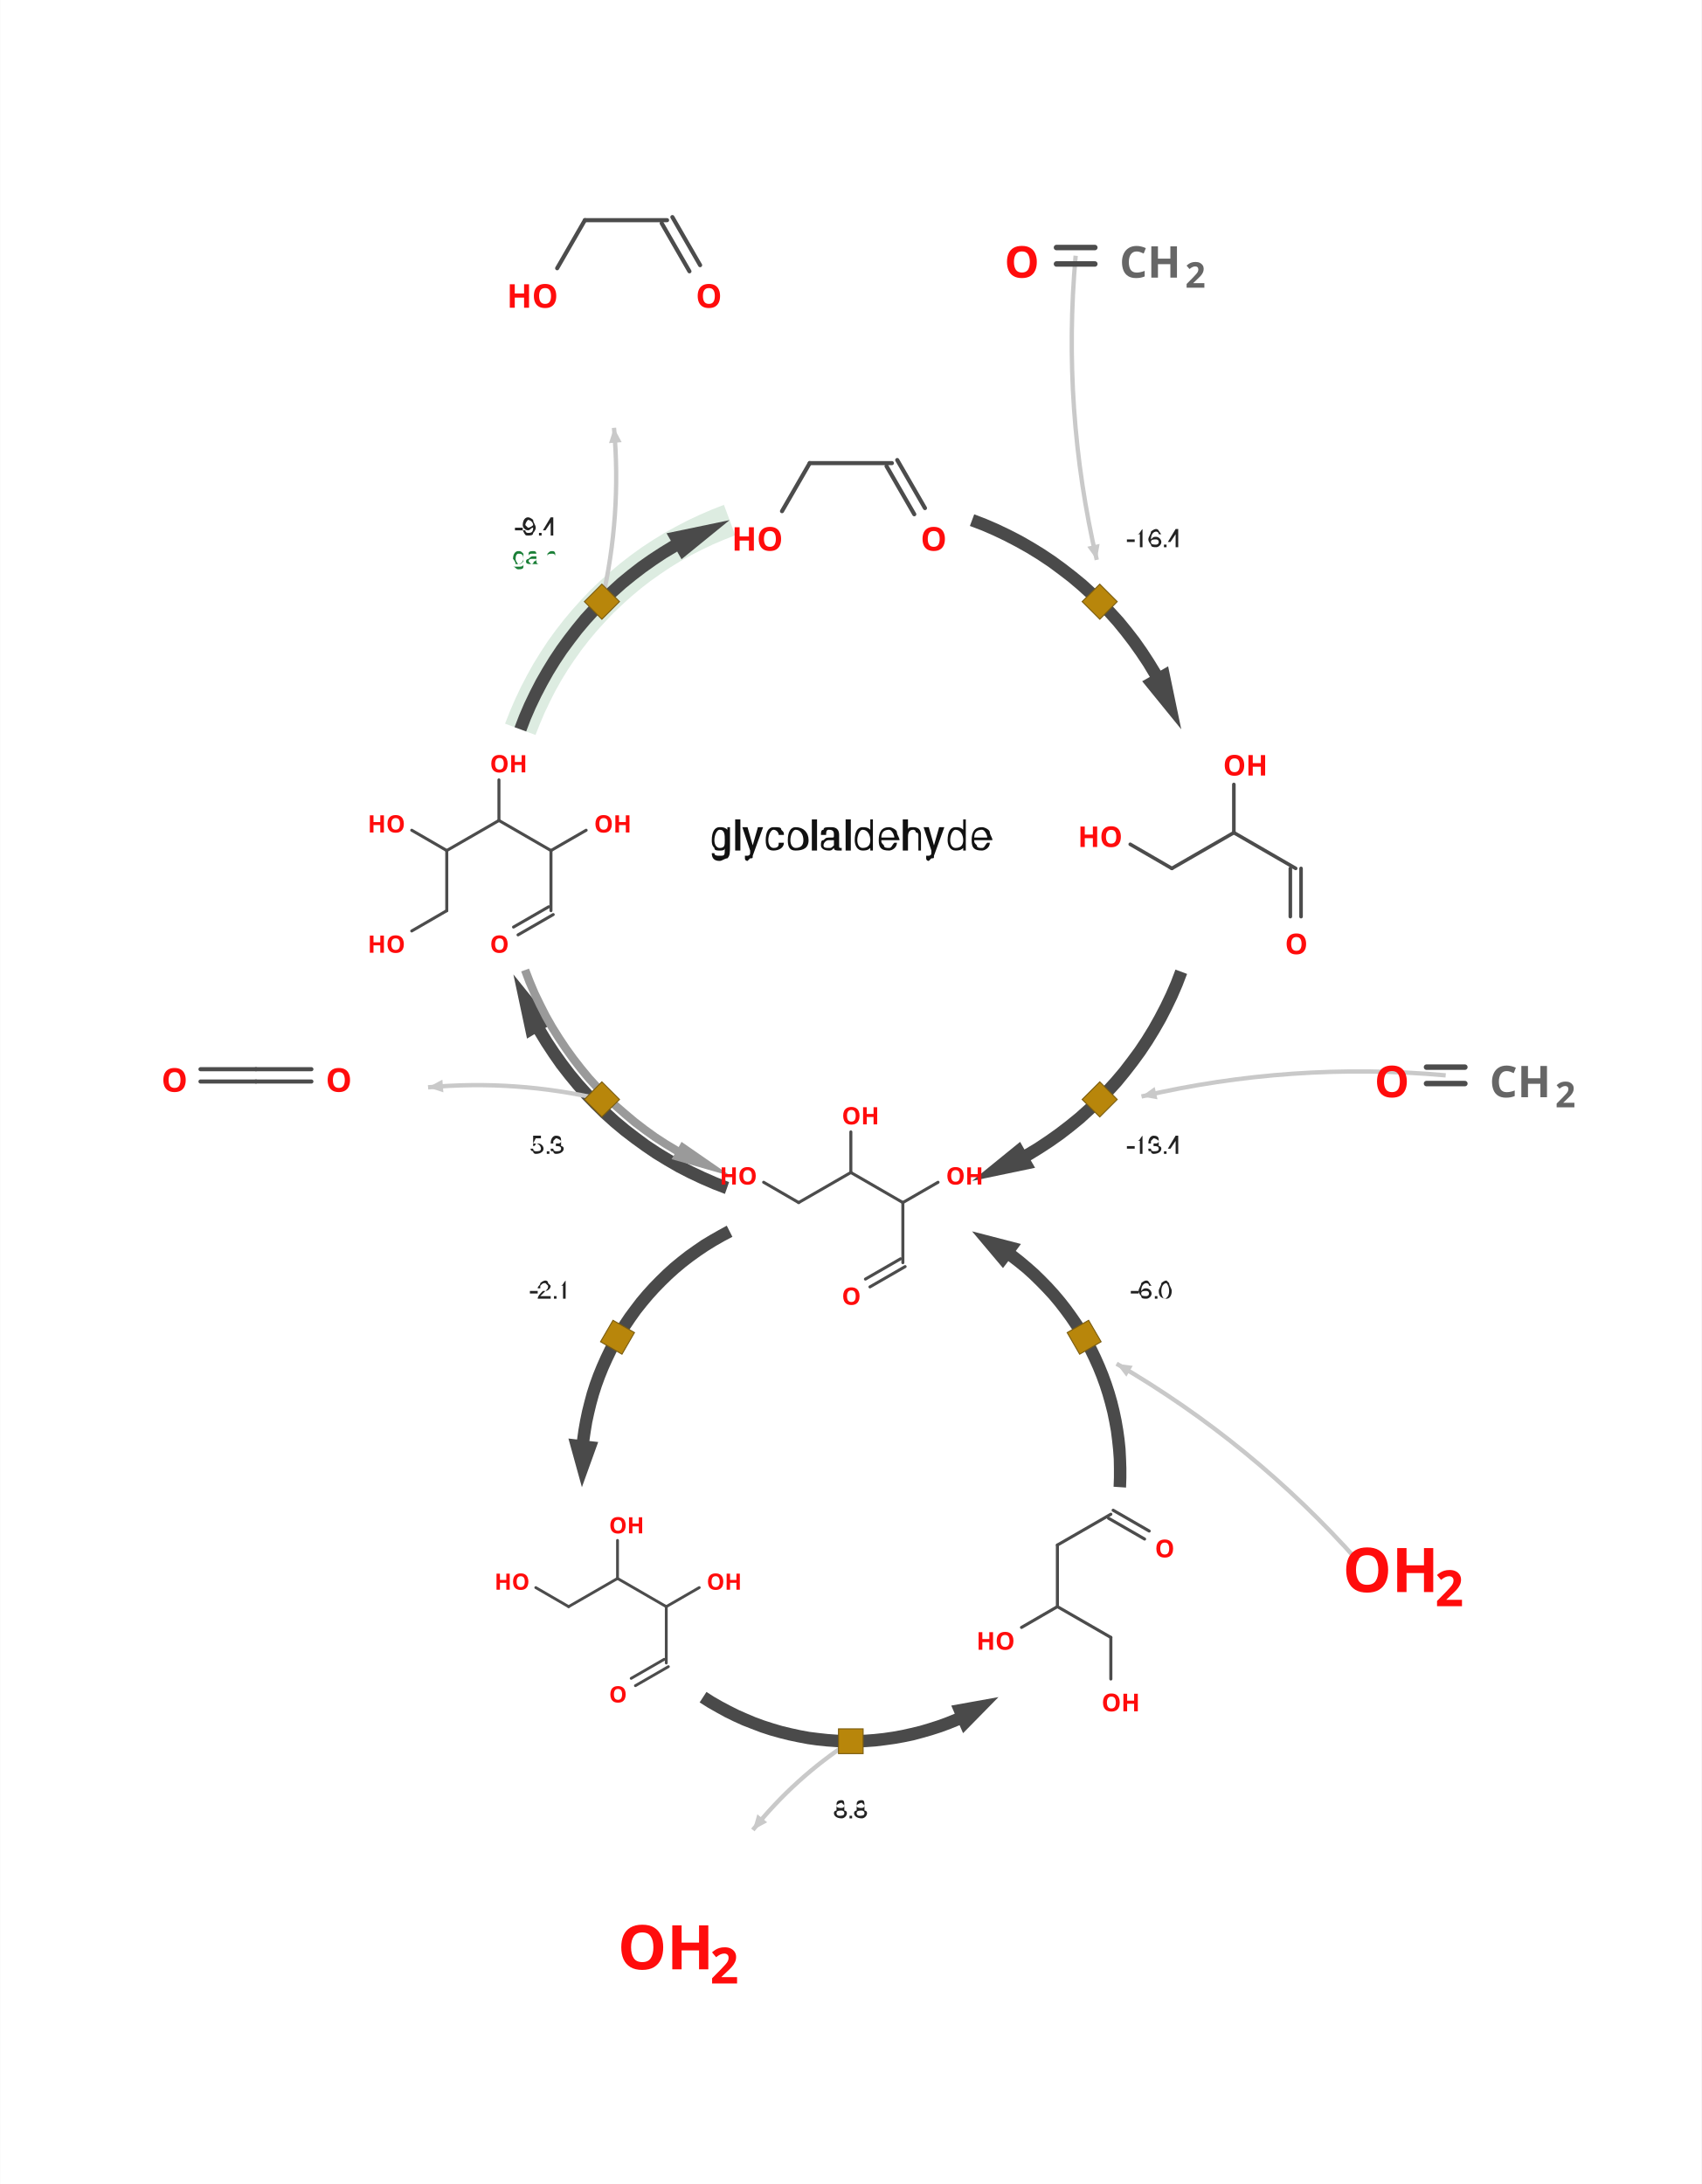
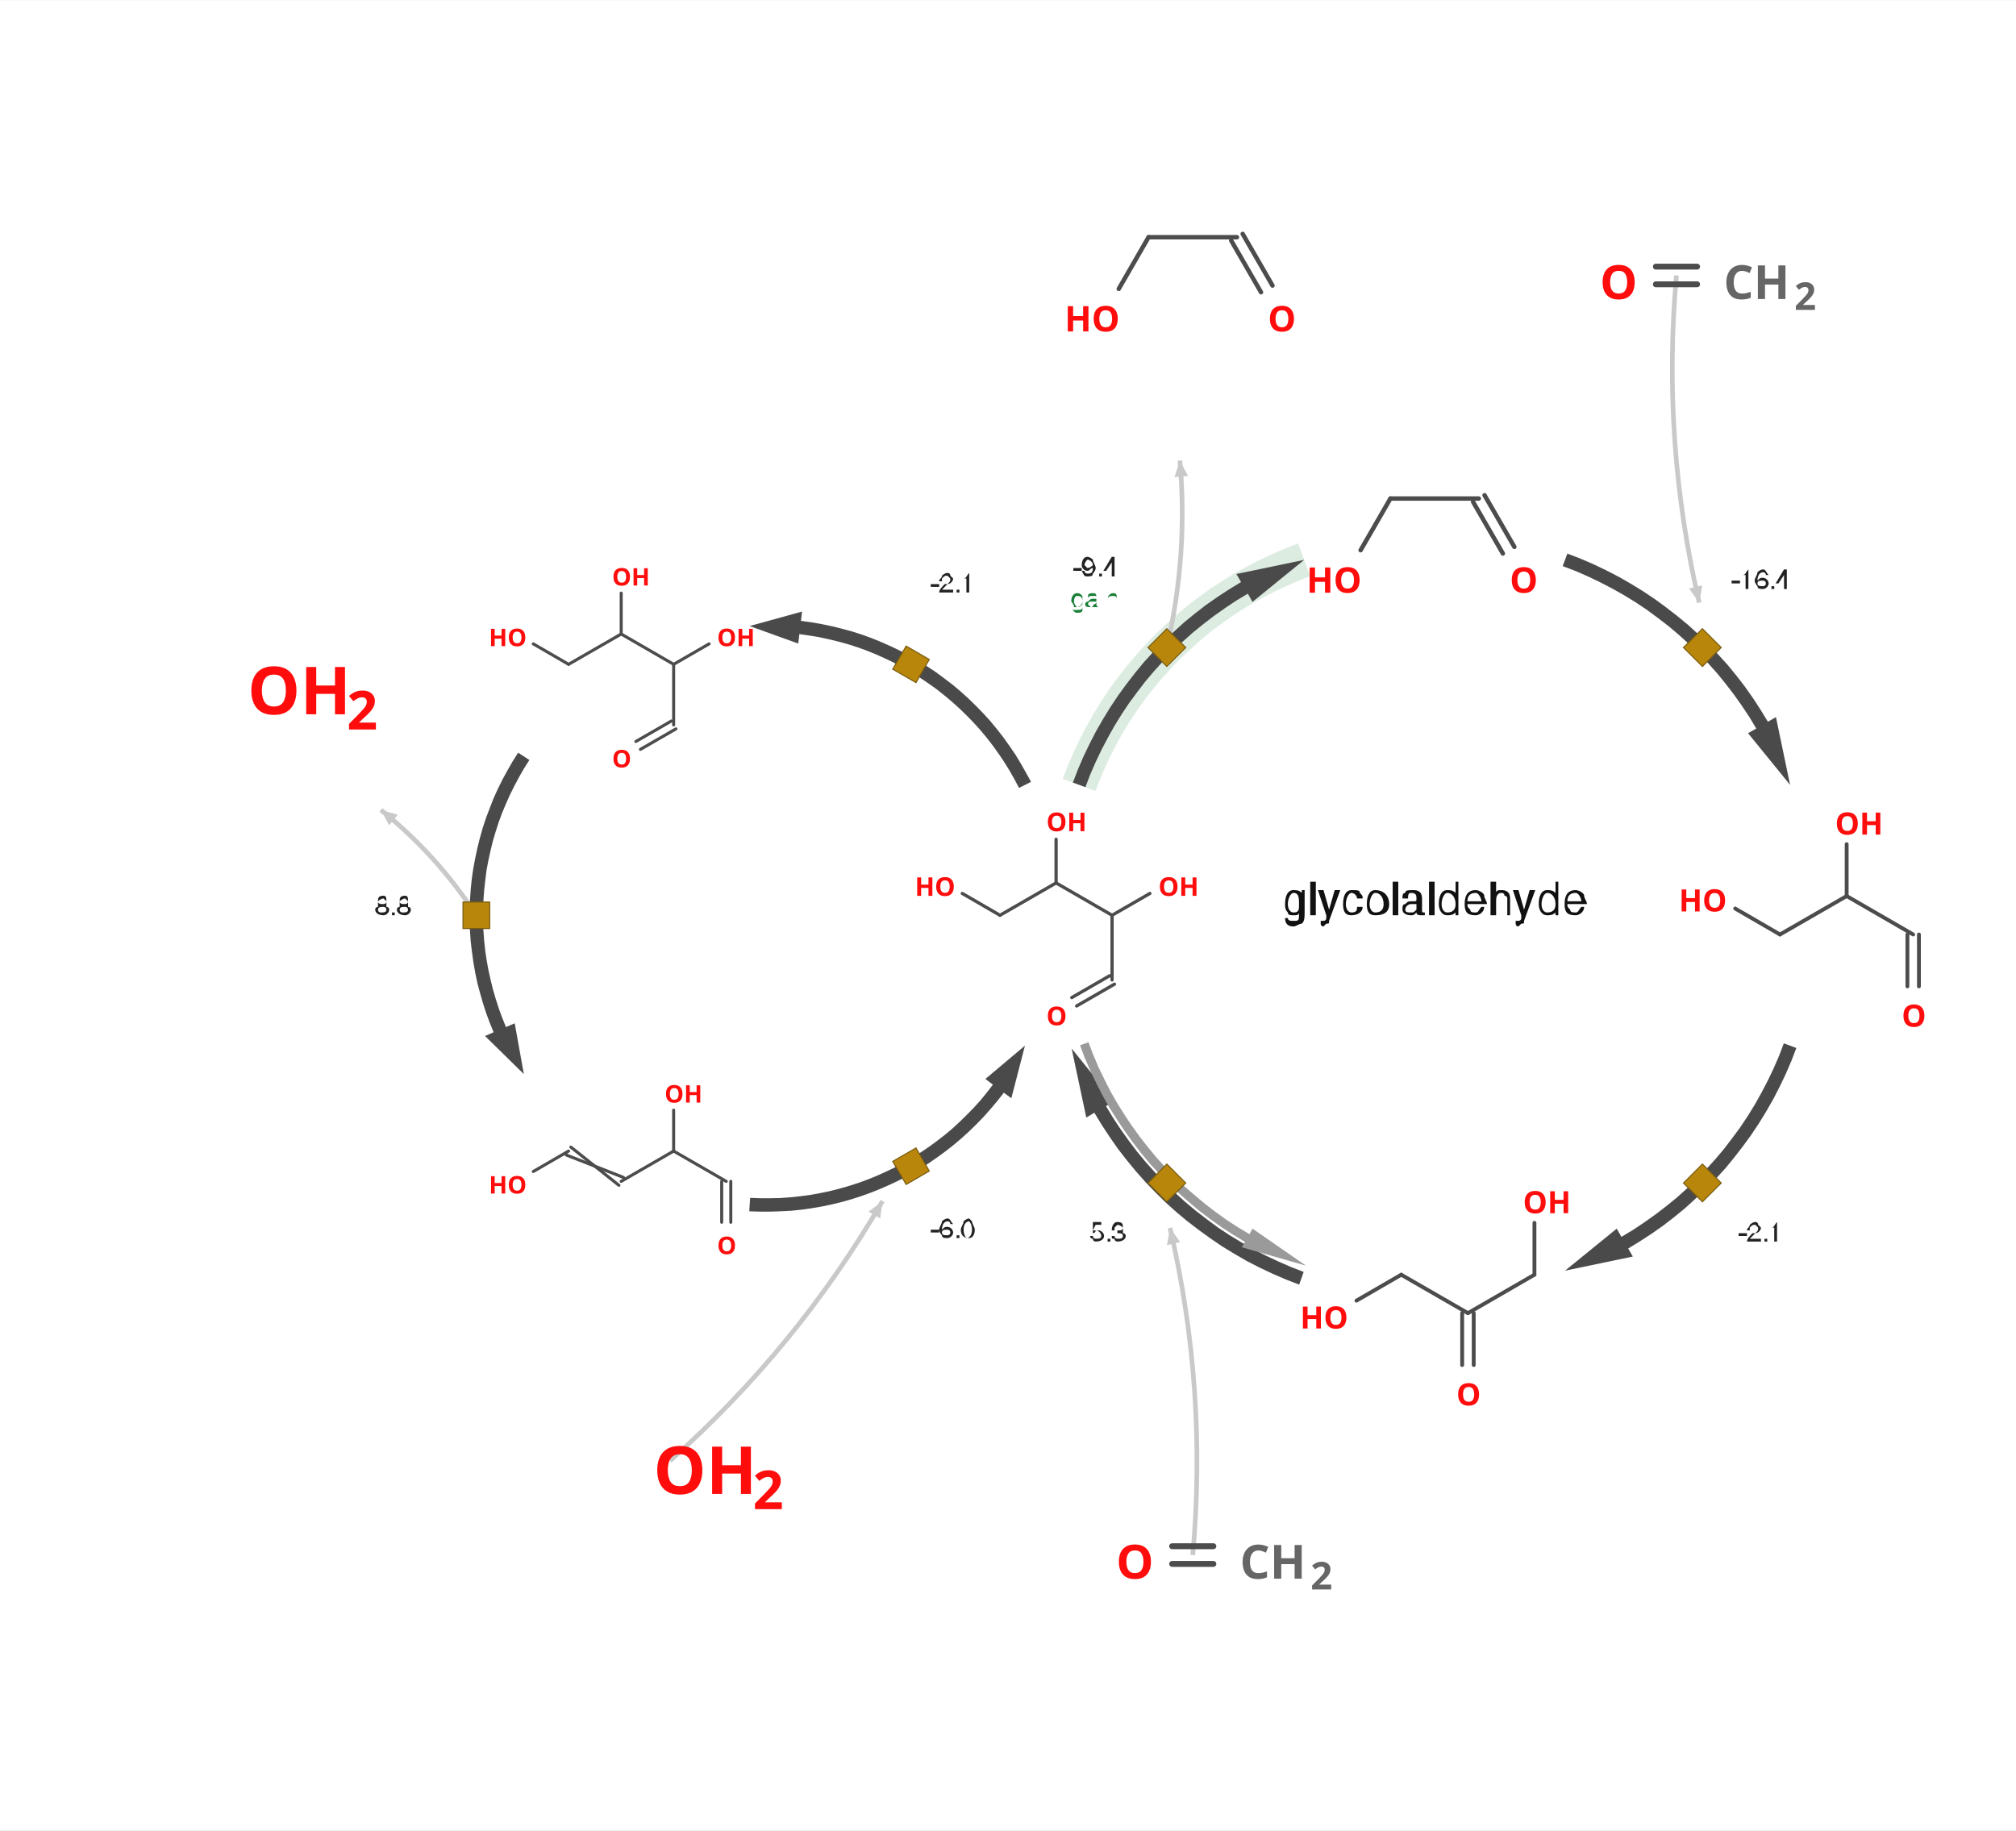
- <svg xmlns="http://www.w3.org/2000/svg" width="1100" height="1412" viewBox="0 0 1100.00 1412.27">
+ <svg xmlns="http://www.w3.org/2000/svg" width="1100" height="999" viewBox="0 0 1100.00 998.59">
  <rect width="100%" height="100%" fill="white" />
-   <g transform="scale(107.526) translate(5.115,5.115)">
+   <g transform="scale(97.6127) translate(8.0192,5.115)">
    <path d="M0.742,-2.022 L0.815,-1.994 L0.887,-1.963 L0.958,-1.929 L1.028,-1.893 L1.096,-1.854 L1.163,-1.813 L1.229,-1.769 L1.292,-1.723 L1.354,-1.675 L1.415,-1.625 L1.473,-1.572 L1.529,-1.517 L1.583,-1.46 L1.636,-1.402 L1.686,-1.341 L1.734,-1.279 L1.779,-1.215 L1.822,-1.149 L1.863,-1.082 L1.908,-1.108 L1.987,-0.729 L1.752,-1.018 L1.798,-1.044 L1.759,-1.109 L1.717,-1.172 L1.673,-1.234 L1.627,-1.294 L1.579,-1.353 L1.528,-1.41 L1.476,-1.464 L1.421,-1.517 L1.365,-1.568 L1.307,-1.617 L1.247,-1.663 L1.186,-1.708 L1.123,-1.75 L1.058,-1.79 L0.992,-1.827 L0.925,-1.862 L0.856,-1.895 L0.787,-1.925 L0.716,-1.952 Z" fill="#4a4a4a" opacity="1.0" stroke="none" stroke-width="0" />
    <path d="M2.022,0.742 L1.994,0.815 L1.963,0.887 L1.929,0.958 L1.893,1.028 L1.854,1.096 L1.813,1.163 L1.769,1.229 L1.723,1.292 L1.675,1.354 L1.625,1.415 L1.572,1.473 L1.517,1.529 L1.46,1.583 L1.402,1.636 L1.341,1.686 L1.279,1.734 L1.215,1.779 L1.149,1.822 L1.082,1.863 L1.108,1.908 L0.729,1.987 L1.018,1.752 L1.044,1.798 L1.109,1.759 L1.172,1.717 L1.234,1.673 L1.294,1.627 L1.353,1.579 L1.41,1.528 L1.464,1.476 L1.517,1.421 L1.568,1.365 L1.617,1.307 L1.663,1.247 L1.708,1.186 L1.75,1.123 L1.79,1.058 L1.827,0.992 L1.862,0.925 L1.895,0.856 L1.925,0.787 L1.952,0.716 Z" fill="#4a4a4a" opacity="1.0" stroke="none" stroke-width="0" />
    <path d="M-0.757,2.065 L-0.832,2.036 L-0.906,2.004 L-0.978,1.97 L-1.05,1.933 L-1.119,1.893 L-1.188,1.851 L-1.254,1.806 L-1.319,1.759 L-1.383,1.71 L-1.444,1.659 L-1.504,1.605 L-1.561,1.549 L-1.617,1.491 L-1.67,1.431 L-1.721,1.369 L-1.77,1.306 L-1.816,1.24 L-1.86,1.173 L-1.902,1.104 L-1.947,1.131 L-2.029,0.745 L-1.791,1.04 L-1.837,1.067 L-1.797,1.133 L-1.754,1.198 L-1.709,1.261 L-1.662,1.323 L-1.613,1.382 L-1.561,1.44 L-1.508,1.496 L-1.452,1.55 L-1.395,1.602 L-1.335,1.652 L-1.274,1.699 L-1.212,1.745 L-1.147,1.788 L-1.081,1.828 L-1.014,1.867 L-0.945,1.902 L-0.875,1.935 L-0.804,1.966 L-0.732,1.994 Z" fill="#4a4a4a" opacity="1.0" stroke="none" stroke-width="0" />
    <path d="M-1.982,0.727 L-1.955,0.799 L-1.924,0.87 L-1.891,0.939 L-1.856,1.008 L-1.818,1.075 L-1.777,1.14 L-1.734,1.204 L-1.689,1.267 L-1.642,1.328 L-1.593,1.387 L-1.541,1.444 L-1.487,1.499 L-1.432,1.552 L-1.374,1.603 L-1.315,1.653 L-1.254,1.699 L-1.191,1.744 L-1.126,1.786 L-1.06,1.826 L-1.078,1.856 L-0.719,1.959 L-1.018,1.752 L-1.035,1.783 L-1.1,1.744 L-1.163,1.703 L-1.224,1.659 L-1.284,1.613 L-1.341,1.565 L-1.398,1.516 L-1.452,1.464 L-1.504,1.41 L-1.555,1.354 L-1.603,1.296 L-1.649,1.237 L-1.693,1.176 L-1.735,1.113 L-1.775,1.049 L-1.812,0.984 L-1.846,0.917 L-1.879,0.849 L-1.908,0.78 L-1.935,0.71 Z" fill="#9a9a9a" opacity="1.0" stroke="none" stroke-width="0" />
    <path d="M-2.079,-0.763 L-2.05,-0.837 L-2.018,-0.911 L-1.984,-0.983 L-1.947,-1.054 L-1.908,-1.124 L-1.866,-1.192 L-1.822,-1.259 L-1.775,-1.324 L-1.726,-1.387 L-1.675,-1.448 L-1.621,-1.508 L-1.566,-1.566 L-1.508,-1.621 L-1.448,-1.675 L-1.387,-1.726 L-1.324,-1.775 L-1.259,-1.822 L-1.192,-1.866 L-1.124,-1.908 L-1.054,-1.947 L-0.983,-1.984 L-0.911,-2.018 L-0.837,-2.05 L-0.763,-2.079 L-0.695,-1.896 L-0.763,-1.869 L-0.831,-1.84 L-0.896,-1.809 L-0.961,-1.776 L-1.025,-1.74 L-1.087,-1.702 L-1.148,-1.661 L-1.207,-1.619 L-1.265,-1.574 L-1.321,-1.527 L-1.375,-1.478 L-1.428,-1.428 L-1.478,-1.375 L-1.527,-1.321 L-1.574,-1.265 L-1.619,-1.207 L-1.661,-1.148 L-1.702,-1.087 L-1.74,-1.025 L-1.776,-0.961 L-1.809,-0.896 L-1.84,-0.831 L-1.869,-0.763 L-1.896,-0.695 Z" fill="#1a7f37" opacity="0.15" />
    <path d="M-2.022,-0.742 L-1.994,-0.815 L-1.963,-0.887 L-1.929,-0.958 L-1.893,-1.028 L-1.854,-1.096 L-1.813,-1.163 L-1.769,-1.229 L-1.723,-1.292 L-1.675,-1.354 L-1.625,-1.415 L-1.572,-1.473 L-1.517,-1.529 L-1.46,-1.583 L-1.402,-1.636 L-1.341,-1.686 L-1.279,-1.734 L-1.215,-1.779 L-1.149,-1.822 L-1.082,-1.863 L-1.108,-1.908 L-0.729,-1.987 L-1.018,-1.752 L-1.044,-1.798 L-1.109,-1.759 L-1.172,-1.717 L-1.234,-1.673 L-1.294,-1.627 L-1.353,-1.579 L-1.41,-1.528 L-1.464,-1.476 L-1.517,-1.421 L-1.568,-1.365 L-1.617,-1.307 L-1.663,-1.247 L-1.708,-1.186 L-1.75,-1.123 L-1.79,-1.058 L-1.827,-0.992 L-1.862,-0.925 L-1.895,-0.856 L-1.925,-0.787 L-1.952,-0.716 Z" fill="#4a4a4a" opacity="1.0" stroke="none" stroke-width="0" />
-     <path d="M-0.746,2.256 L-0.797,2.284 L-0.848,2.313 L-0.898,2.343 L-0.946,2.376 L-0.994,2.41 L-1.04,2.446 L-1.085,2.483 L-1.128,2.522 L-1.17,2.563 L-1.211,2.605 L-1.25,2.648 L-1.288,2.693 L-1.323,2.739 L-1.358,2.786 L-1.39,2.834 L-1.421,2.884 L-1.45,2.934 L-1.478,2.986 L-1.503,3.038 L-1.527,3.092 L-1.549,3.146 L-1.569,3.201 L-1.587,3.257 L-1.602,3.313 L-1.616,3.369 L-1.628,3.427 L-1.638,3.484 L-1.646,3.542 L-1.698,3.536 L-1.617,3.829 L-1.519,3.557 L-1.572,3.551 L-1.564,3.496 L-1.555,3.441 L-1.543,3.386 L-1.53,3.332 L-1.515,3.278 L-1.498,3.225 L-1.479,3.173 L-1.458,3.121 L-1.435,3.07 L-1.411,3.02 L-1.385,2.971 L-1.357,2.922 L-1.327,2.875 L-1.296,2.829 L-1.264,2.784 L-1.229,2.74 L-1.193,2.697 L-1.156,2.656 L-1.117,2.616 L-1.077,2.577 L-1.036,2.54 L-0.993,2.504 L-0.949,2.47 L-0.903,2.437 L-0.857,2.406 L-0.81,2.377 L-0.761,2.349 L-0.712,2.323 Z" fill="#4a4a4a" opacity="1.0" stroke="none" stroke-width="0" />
-     <path d="M-0.909,5.123 L-0.86,5.154 L-0.809,5.183 L-0.758,5.211 L-0.705,5.237 L-0.652,5.261 L-0.598,5.282 L-0.543,5.303 L-0.488,5.321 L-0.431,5.337 L-0.375,5.351 L-0.318,5.363 L-0.26,5.374 L-0.203,5.382 L-0.144,5.388 L-0.086,5.392 L-0.028,5.394 L0.03,5.394 L0.089,5.392 L0.147,5.388 L0.205,5.381 L0.263,5.373 L0.32,5.363 L0.378,5.351 L0.434,5.336 L0.49,5.32 L0.546,5.302 L0.6,5.282 L0.654,5.26 L0.675,5.308 L0.888,5.091 L0.604,5.142 L0.625,5.191 L0.573,5.212 L0.521,5.231 L0.468,5.248 L0.414,5.264 L0.36,5.277 L0.306,5.289 L0.251,5.299 L0.196,5.307 L0.14,5.313 L0.085,5.317 L0.029,5.319 L-0.027,5.319 L-0.082,5.317 L-0.138,5.313 L-0.193,5.307 L-0.249,5.3 L-0.303,5.29 L-0.358,5.278 L-0.412,5.265 L-0.466,5.249 L-0.519,5.232 L-0.571,5.213 L-0.623,5.191 L-0.673,5.169 L-0.723,5.144 L-0.772,5.118 L-0.821,5.09 L-0.868,5.06 Z" fill="#4a4a4a" opacity="1.0" stroke="none" stroke-width="0" />
-     <path d="M1.655,3.831 L1.657,3.772 L1.657,3.714 L1.655,3.656 L1.652,3.597 L1.646,3.539 L1.638,3.482 L1.628,3.424 L1.616,3.367 L1.602,3.31 L1.586,3.254 L1.568,3.199 L1.548,3.144 L1.526,3.09 L1.502,3.036 L1.477,2.984 L1.449,2.932 L1.42,2.882 L1.389,2.832 L1.356,2.784 L1.322,2.737 L1.286,2.691 L1.248,2.646 L1.209,2.603 L1.168,2.561 L1.126,2.52 L1.083,2.482 L1.038,2.444 L0.992,2.408 L1.023,2.366 L0.729,2.29 L0.915,2.511 L0.947,2.469 L0.991,2.503 L1.034,2.538 L1.075,2.575 L1.115,2.614 L1.154,2.654 L1.192,2.695 L1.228,2.738 L1.262,2.782 L1.295,2.827 L1.326,2.873 L1.356,2.92 L1.384,2.969 L1.41,3.018 L1.434,3.068 L1.457,3.119 L1.478,3.171 L1.497,3.223 L1.514,3.276 L1.529,3.329 L1.543,3.384 L1.554,3.438 L1.564,3.493 L1.571,3.548 L1.577,3.604 L1.581,3.659 L1.582,3.715 L1.582,3.771 L1.58,3.826 Z" fill="#4a4a4a" opacity="1.0" stroke="none" stroke-width="0" />
+     <path d="M-2.256,-0.746 L-2.284,-0.797 L-2.313,-0.848 L-2.343,-0.898 L-2.376,-0.946 L-2.41,-0.994 L-2.446,-1.04 L-2.483,-1.085 L-2.522,-1.128 L-2.563,-1.17 L-2.605,-1.211 L-2.648,-1.25 L-2.693,-1.288 L-2.739,-1.323 L-2.786,-1.358 L-2.834,-1.39 L-2.884,-1.421 L-2.934,-1.45 L-2.986,-1.478 L-3.038,-1.503 L-3.092,-1.527 L-3.146,-1.549 L-3.201,-1.569 L-3.257,-1.587 L-3.313,-1.602 L-3.369,-1.616 L-3.427,-1.628 L-3.484,-1.638 L-3.542,-1.646 L-3.536,-1.698 L-3.829,-1.617 L-3.557,-1.519 L-3.551,-1.572 L-3.496,-1.564 L-3.441,-1.555 L-3.386,-1.543 L-3.332,-1.53 L-3.278,-1.515 L-3.225,-1.498 L-3.173,-1.479 L-3.121,-1.458 L-3.07,-1.435 L-3.02,-1.411 L-2.971,-1.385 L-2.922,-1.357 L-2.875,-1.327 L-2.829,-1.296 L-2.784,-1.264 L-2.74,-1.229 L-2.697,-1.193 L-2.656,-1.156 L-2.616,-1.117 L-2.577,-1.077 L-2.54,-1.036 L-2.504,-0.993 L-2.47,-0.949 L-2.437,-0.903 L-2.406,-0.857 L-2.377,-0.81 L-2.349,-0.761 L-2.323,-0.712 Z" fill="#4a4a4a" opacity="1.0" stroke="none" stroke-width="0" />
+     <path d="M-5.123,-0.909 L-5.154,-0.86 L-5.183,-0.809 L-5.211,-0.758 L-5.237,-0.705 L-5.261,-0.652 L-5.282,-0.598 L-5.303,-0.543 L-5.321,-0.488 L-5.337,-0.431 L-5.351,-0.375 L-5.363,-0.318 L-5.374,-0.26 L-5.382,-0.203 L-5.388,-0.144 L-5.392,-0.086 L-5.394,-0.028 L-5.394,0.03 L-5.392,0.089 L-5.388,0.147 L-5.381,0.205 L-5.373,0.263 L-5.363,0.32 L-5.351,0.378 L-5.336,0.434 L-5.32,0.49 L-5.302,0.546 L-5.282,0.6 L-5.26,0.654 L-5.308,0.675 L-5.091,0.888 L-5.142,0.604 L-5.191,0.625 L-5.212,0.573 L-5.231,0.521 L-5.248,0.468 L-5.264,0.414 L-5.277,0.36 L-5.289,0.306 L-5.299,0.251 L-5.307,0.196 L-5.313,0.14 L-5.317,0.085 L-5.319,0.029 L-5.319,-0.027 L-5.317,-0.082 L-5.313,-0.138 L-5.307,-0.193 L-5.3,-0.249 L-5.29,-0.303 L-5.278,-0.358 L-5.265,-0.412 L-5.249,-0.466 L-5.232,-0.519 L-5.213,-0.571 L-5.191,-0.623 L-5.169,-0.673 L-5.144,-0.723 L-5.118,-0.772 L-5.09,-0.821 L-5.06,-0.868 Z" fill="#4a4a4a" opacity="1.0" stroke="none" stroke-width="0" />
+     <path d="M-3.831,1.655 L-3.772,1.657 L-3.714,1.657 L-3.656,1.655 L-3.597,1.652 L-3.539,1.646 L-3.482,1.638 L-3.424,1.628 L-3.367,1.616 L-3.31,1.602 L-3.254,1.586 L-3.199,1.568 L-3.144,1.548 L-3.09,1.526 L-3.036,1.502 L-2.984,1.477 L-2.932,1.449 L-2.882,1.42 L-2.832,1.389 L-2.784,1.356 L-2.737,1.322 L-2.691,1.286 L-2.646,1.248 L-2.603,1.209 L-2.561,1.168 L-2.52,1.126 L-2.482,1.083 L-2.444,1.038 L-2.408,0.992 L-2.366,1.023 L-2.29,0.729 L-2.511,0.915 L-2.469,0.947 L-2.503,0.991 L-2.538,1.034 L-2.575,1.075 L-2.614,1.115 L-2.654,1.154 L-2.695,1.192 L-2.738,1.228 L-2.782,1.262 L-2.827,1.295 L-2.873,1.326 L-2.92,1.356 L-2.969,1.384 L-3.018,1.41 L-3.068,1.434 L-3.119,1.457 L-3.171,1.478 L-3.223,1.497 L-3.276,1.514 L-3.329,1.529 L-3.384,1.543 L-3.438,1.554 L-3.493,1.564 L-3.548,1.571 L-3.604,1.577 L-3.659,1.581 L-3.715,1.582 L-3.771,1.582 L-3.826,1.58 Z" fill="#4a4a4a" opacity="1.0" stroke="none" stroke-width="0" />
    <path d="M1.352,-3.577 Q1.269,-2.652 1.479,-1.748" fill="none" stroke="#c9c9c9" stroke-width="0.026" />
    <path d="M1.479,-1.748 L1.422,-1.827 L1.496,-1.844 Z" fill="#c9c9c9" />
    <svg x="0.364" y="-4.565" width="1.976" height="1.976" viewBox="0 0 100 100" preserveAspectRatio="xMidYMid meet">
      <g transform="translate(0,0)">
        <svg width="100" height="100" x="0" y="0" viewBox="0 0 120 80" font-family="sans-serif" stroke="rgb(76,76,76)" stroke-width="2" stroke-linecap="round">
          <line x1="67.0" y1="43.0" x2="53.0" y2="43.0" opacity="1.0" stroke="rgb(76,76,76)" stroke-width="2.0" />
          <line x1="67.0" y1="37.0" x2="53.0" y2="37.0" opacity="1.0" stroke="rgb(76,76,76)" stroke-width="2.0" />
          <text x="76" y="48" fill="rgb(102,102,102)" stroke-width="0" font-weight="bold" font-size="16">CH</text>
          <text x="100" y="51.68" fill="rgb(102,102,102)" stroke-width="0" font-weight="bold" font-size="13">2</text>
          <text x="34" y="48" fill="rgb(255,12,12)" stroke-width="0" font-weight="bold" font-size="16">O</text>
        </svg>
      </g>
      <text font-size="18" fill="gray" font-family="sans-serif" x="10" y="20" />
    </svg>
-     <path d="M3.577,1.352 Q2.652,1.269 1.748,1.479" fill="none" stroke="#c9c9c9" stroke-width="0.026" />
-     <path d="M1.748,1.479 L1.827,1.422 L1.844,1.496 Z" fill="#c9c9c9" />
-     <svg x="2.589" y="0.364" width="1.976" height="1.976" viewBox="0 0 100 100" preserveAspectRatio="xMidYMid meet">
+     <path d="M-1.352,3.577 Q-1.269,2.652 -1.479,1.748" fill="none" stroke="#c9c9c9" stroke-width="0.026" />
+     <path d="M-1.479,1.748 L-1.422,1.827 L-1.496,1.844 Z" fill="#c9c9c9" />
+     <svg x="-2.34" y="2.589" width="1.976" height="1.976" viewBox="0 0 100 100" preserveAspectRatio="xMidYMid meet">
      <g transform="translate(0,0)">
        <svg width="100" height="100" x="0" y="0" viewBox="0 0 120 80" font-family="sans-serif" stroke="rgb(76,76,76)" stroke-width="2" stroke-linecap="round">
          <line x1="67.0" y1="43.0" x2="53.0" y2="43.0" opacity="1.0" stroke="rgb(76,76,76)" stroke-width="2.0" />
          <line x1="67.0" y1="37.0" x2="53.0" y2="37.0" opacity="1.0" stroke="rgb(76,76,76)" stroke-width="2.0" />
          <text x="76" y="48" fill="rgb(102,102,102)" stroke-width="0" font-weight="bold" font-size="16">CH</text>
          <text x="100" y="51.68" fill="rgb(102,102,102)" stroke-width="0" font-weight="bold" font-size="13">2</text>
-           <text x="34" y="48" fill="rgb(255,12,12)" stroke-width="0" font-weight="bold" font-size="16">O</text>
-         </svg>
-       </g>
-       <text font-size="18" fill="gray" font-family="sans-serif" x="10" y="20" />
-     </svg>
-     <path d="M-1.497,1.497 Q-2.014,1.377 -2.542,1.424" fill="none" stroke="#c9c9c9" stroke-width="0.026" />
-     <path d="M-2.542,1.424 L-2.456,1.378 L-2.45,1.454 Z" fill="#c9c9c9" />
-     <svg x="-4.565" y="0.364" width="1.976" height="1.976" viewBox="0 0 100 100" preserveAspectRatio="xMidYMid meet">
-       <g transform="translate(0,0)">
-         <svg width="100" height="100" x="0" y="0" viewBox="0 0 160 80" font-family="sans-serif" stroke="rgb(76,76,76)" stroke-width="2" stroke-linecap="round">
-           <line x1="107.0" y1="43.0" x2="80.0" y2="43.0" opacity="1.0" stroke="rgb(76,76,76)" stroke-width="2.0" />
-           <line x1="107.0" y1="37.0" x2="80.0" y2="37.0" opacity="1.0" stroke="rgb(76,76,76)" stroke-width="2.0" />
-           <line x1="80.0" y1="43.0" x2="53.0" y2="43.0" opacity="1.0" stroke="rgb(76,76,76)" stroke-width="2.0" />
-           <line x1="80.0" y1="37.0" x2="53.0" y2="37.0" opacity="1.0" stroke="rgb(76,76,76)" stroke-width="2.0" />
-           <text x="114" y="48" fill="rgb(255,12,12)" stroke-width="0" font-weight="bold" font-size="16">O</text>
          <text x="34" y="48" fill="rgb(255,12,12)" stroke-width="0" font-weight="bold" font-size="16">O</text>
        </svg>
      </g>
      <text font-size="18" fill="gray" font-family="sans-serif" x="10" y="20" />
    </svg>
    <path d="M-1.497,-1.497 Q-1.377,-2.014 -1.424,-2.542" fill="none" stroke="#c9c9c9" stroke-width="0.026" />
    <path d="M-1.424,-2.542 L-1.378,-2.456 L-1.454,-2.45 Z" fill="#c9c9c9" />
    <svg x="-2.34" y="-4.565" width="1.976" height="1.976" viewBox="0 0 100 100" preserveAspectRatio="xMidYMid meet">
      <g transform="translate(0,0)">
        <svg width="100" height="100" x="0" y="0" viewBox="0 0 160 114.641" font-family="sans-serif" stroke="rgb(76,76,76)" stroke-width="2" stroke-linecap="round">
          <line x1="110.9" y1="64.9" x2="97.4" y2="41.5" opacity="1.0" stroke="rgb(76,76,76)" stroke-width="2.0" />
          <line x1="116.1" y1="61.9" x2="102.6" y2="38.5" opacity="1.0" stroke="rgb(76,76,76)" stroke-width="2.0" />
          <line x1="100.0" y1="40.0" x2="60.0" y2="40.0" opacity="1.0" stroke="rgb(76,76,76)" stroke-width="2.0" />
          <line x1="60.0" y1="40.0" x2="46.5" y2="63.4" opacity="1.0" stroke="rgb(76,76,76)" stroke-width="2.0" />
          <text x="114" y="82.641" fill="rgb(255,12,12)" stroke-width="0" font-weight="bold" font-size="16">O</text>
          <text x="22" y="82.641" fill="rgb(255,12,12)" stroke-width="0" font-weight="bold" font-size="16">HO</text>
        </svg>
      </g>
      <text font-size="18" fill="gray" font-family="sans-serif" x="10" y="20" />
    </svg>
-     <path d="M-0,5.357 Q-0.337,5.576 -0.589,5.89" fill="none" stroke="#c9c9c9" stroke-width="0.026" />
-     <path d="M-0.589,5.89 L-0.562,5.796 L-0.503,5.844 Z" fill="#c9c9c9" />
-     <svg x="-2.235" y="5.617" width="1.852" height="1.852" viewBox="0 0 100 100" preserveAspectRatio="xMidYMid meet">
+     <path d="M-5.357,0 Q-5.576,-0.337 -5.89,-0.589" fill="none" stroke="#c9c9c9" stroke-width="0.026" />
+     <path d="M-5.89,-0.589 L-5.796,-0.562 L-5.844,-0.503 Z" fill="#c9c9c9" />
+     <svg x="-7.469" y="-2.235" width="1.852" height="1.852" viewBox="0 0 100 100" preserveAspectRatio="xMidYMid meet">
      <g transform="translate(0,0)">
        <svg width="100" height="100" x="0" y="0" viewBox="0 0 80 80" font-family="sans-serif" stroke="rgb(76,76,76)" stroke-width="2" stroke-linecap="round">
          <text x="36" y="48" fill="rgb(255,12,12)" stroke-width="0" font-weight="bold" font-size="16">OH</text>
          <text x="60" y="51.68" fill="rgb(255,12,12)" stroke-width="0" font-weight="bold" font-size="13">2</text>
        </svg>
      </g>
      <text font-size="18" fill="gray" font-family="sans-serif" x="10" y="20" />
    </svg>
-     <path d="M3.05,4.274 Q2.419,3.564 1.598,3.086" fill="none" stroke="#c9c9c9" stroke-width="0.026" />
-     <path d="M1.598,3.086 L1.695,3.099 L1.657,3.164 Z" fill="#c9c9c9" />
-     <svg x="2.124" y="3.348" width="1.852" height="1.852" viewBox="0 0 100 100" preserveAspectRatio="xMidYMid meet">
+     <path d="M-4.274,3.05 Q-3.564,2.419 -3.086,1.598" fill="none" stroke="#c9c9c9" stroke-width="0.026" />
+     <path d="M-3.086,1.598 L-3.099,1.695 L-3.164,1.657 Z" fill="#c9c9c9" />
+     <svg x="-5.2" y="2.124" width="1.852" height="1.852" viewBox="0 0 100 100" preserveAspectRatio="xMidYMid meet">
      <g transform="translate(0,0)">
        <svg width="100" height="100" x="0" y="0" viewBox="0 0 80 80" font-family="sans-serif" stroke="rgb(76,76,76)" stroke-width="2" stroke-linecap="round">
          <text x="36" y="48" fill="rgb(255,12,12)" stroke-width="0" font-weight="bold" font-size="16">OH</text>
          <text x="60" y="51.68" fill="rgb(255,12,12)" stroke-width="0" font-weight="bold" font-size="13">2</text>
        </svg>
      </g>
      <text font-size="18" fill="gray" font-family="sans-serif" x="10" y="20" />
    </svg>
    <svg x="-0.988" y="-3.104" width="1.976" height="1.976" viewBox="0 0 100 100" preserveAspectRatio="xMidYMid meet">
      <g transform="translate(0,0)">
        <svg width="100" height="100" x="0" y="0" viewBox="0 0 160 114.641" font-family="sans-serif" stroke="rgb(76,76,76)" stroke-width="2" stroke-linecap="round">
          <line x1="110.9" y1="64.9" x2="97.4" y2="41.5" opacity="1.0" stroke="rgb(76,76,76)" stroke-width="2.0" />
          <line x1="116.1" y1="61.9" x2="102.6" y2="38.5" opacity="1.0" stroke="rgb(76,76,76)" stroke-width="2.0" />
          <line x1="100.0" y1="40.0" x2="60.0" y2="40.0" opacity="1.0" stroke="rgb(76,76,76)" stroke-width="2.0" />
          <line x1="60.0" y1="40.0" x2="46.5" y2="63.4" opacity="1.0" stroke="rgb(76,76,76)" stroke-width="2.0" />
          <text x="114" y="82.641" fill="rgb(255,12,12)" stroke-width="0" font-weight="bold" font-size="16">O</text>
          <text x="22" y="82.641" fill="rgb(255,12,12)" stroke-width="0" font-weight="bold" font-size="16">HO</text>
        </svg>
      </g>
      <text font-size="18" fill="gray" font-family="sans-serif" x="10" y="20" />
    </svg>
    <path d="M1.602,-1.497 L1.497,-1.602 L1.391,-1.497 L1.497,-1.391 Z" fill="#b8860b" stroke="#7a5c10" stroke-width="0.006" />
    <text x="1.825" y="-1.825" font-family="Helvetica, Arial, sans-serif" font-size="0.145" text-anchor="middle" fill="#222" font-weight="normal">-16.4</text>
    <svg x="1.129" y="-0.988" width="1.976" height="1.976" viewBox="0 0 100 100" preserveAspectRatio="xMidYMid meet">
      <g transform="translate(0,0)">
        <svg width="100" height="100" x="0" y="0" viewBox="0 0 183.923 180" font-family="sans-serif" stroke="rgb(76,76,76)" stroke-width="2" stroke-linecap="round">
          <line x1="140.9" y1="127.0" x2="140.9" y2="100.0" opacity="1.0" stroke="rgb(76,76,76)" stroke-width="2.0" />
          <line x1="146.9" y1="127.0" x2="146.9" y2="100.0" opacity="1.0" stroke="rgb(76,76,76)" stroke-width="2.0" />
          <line x1="143.9" y1="100.0" x2="109.3" y2="80.0" opacity="1.0" stroke="rgb(76,76,76)" stroke-width="2.0" />
          <line x1="109.3" y1="80.0" x2="109.3" y2="53.0" opacity="1.0" stroke="rgb(76,76,76)" stroke-width="2.0" />
          <line x1="109.3" y1="80.0" x2="74.6" y2="100.0" opacity="1.0" stroke="rgb(76,76,76)" stroke-width="2.0" />
          <line x1="74.6" y1="100.0" x2="51.3" y2="86.5" opacity="1.0" stroke="rgb(76,76,76)" stroke-width="2.0" />
          <text x="137.923" y="148" fill="rgb(255,12,12)" stroke-width="0" font-weight="bold" font-size="16">O</text>
          <text x="103.282" y="48" fill="rgb(255,12,12)" stroke-width="0" font-weight="bold" font-size="16">OH</text>
          <text x="22" y="88" fill="rgb(255,12,12)" stroke-width="0" font-weight="bold" font-size="16">HO</text>
        </svg>
      </g>
      <text font-size="18" fill="gray" font-family="sans-serif" x="10" y="20" />
    </svg>
    <path d="M1.497,1.602 L1.602,1.497 L1.497,1.391 L1.391,1.497 Z" fill="#b8860b" stroke="#7a5c10" stroke-width="0.006" />
-     <text x="1.825" y="1.825" font-family="Helvetica, Arial, sans-serif" font-size="0.145" text-anchor="middle" fill="#222" font-weight="normal">-13.4</text>
+     <text x="1.825" y="1.825" font-family="Helvetica, Arial, sans-serif" font-size="0.145" text-anchor="middle" fill="#222" font-weight="normal">-2.1</text>
    <svg x="-0.988" y="1.129" width="1.976" height="1.976" viewBox="0 0 100 100" preserveAspectRatio="xMidYMid meet">
+       <g transform="translate(0,0)">
+         <svg width="100" height="100" x="0" y="0" viewBox="0 0 183.923 180" font-family="sans-serif" stroke="rgb(76,76,76)" stroke-width="2" stroke-linecap="round">
+           <line x1="106.3" y1="127.0" x2="106.3" y2="100.0" opacity="1.0" stroke="rgb(76,76,76)" stroke-width="2.0" />
+           <line x1="112.3" y1="127.0" x2="112.3" y2="100.0" opacity="1.0" stroke="rgb(76,76,76)" stroke-width="2.0" />
+           <line x1="109.3" y1="100.0" x2="143.9" y2="80.0" opacity="1.0" stroke="rgb(76,76,76)" stroke-width="2.0" />
+           <line x1="143.9" y1="80.0" x2="143.9" y2="53.0" opacity="1.0" stroke="rgb(76,76,76)" stroke-width="2.0" />
+           <line x1="109.3" y1="100.0" x2="74.6" y2="80.0" opacity="1.0" stroke="rgb(76,76,76)" stroke-width="2.0" />
+           <line x1="74.6" y1="80.0" x2="51.3" y2="93.5" opacity="1.0" stroke="rgb(76,76,76)" stroke-width="2.0" />
+           <text x="103.282" y="148" fill="rgb(255,12,12)" stroke-width="0" font-weight="bold" font-size="16">O</text>
+           <text x="137.923" y="48" fill="rgb(255,12,12)" stroke-width="0" font-weight="bold" font-size="16">OH</text>
+           <text x="22" y="108" fill="rgb(255,12,12)" stroke-width="0" font-weight="bold" font-size="16">HO</text>
+         </svg>
+       </g>
+       <text font-size="18" fill="gray" font-family="sans-serif" x="10" y="20" />
+     </svg>
+     <path d="M-1.602,1.497 L-1.497,1.602 L-1.391,1.497 L-1.497,1.391 Z" fill="#b8860b" stroke="#7a5c10" stroke-width="0.006" />
+     <text x="-1.825" y="1.825" font-family="Helvetica, Arial, sans-serif" font-size="0.145" text-anchor="middle" fill="#222" font-weight="normal">5.3</text>
+     <svg x="-3.104" y="-0.988" width="1.976" height="1.976" viewBox="0 0 100 100" preserveAspectRatio="xMidYMid meet">
      <g transform="translate(0,0)">
        <svg width="100" height="100" x="0" y="0" viewBox="0 0 218.564 200" font-family="sans-serif" stroke="rgb(76,76,76)" stroke-width="2" stroke-linecap="round">
          <line x1="119.0" y1="150.9" x2="142.4" y2="137.4" opacity="1.0" stroke="rgb(76,76,76)" stroke-width="2.0" />
          <line x1="122.0" y1="156.1" x2="145.4" y2="142.6" opacity="1.0" stroke="rgb(76,76,76)" stroke-width="2.0" />
          <line x1="143.9" y1="140.0" x2="143.9" y2="100.0" opacity="1.0" stroke="rgb(76,76,76)" stroke-width="2.0" />
          <line x1="143.9" y1="100.0" x2="167.3" y2="86.5" opacity="1.0" stroke="rgb(76,76,76)" stroke-width="2.0" />
          <line x1="143.9" y1="100.0" x2="109.3" y2="80.0" opacity="1.0" stroke="rgb(76,76,76)" stroke-width="2.0" />
          <line x1="109.3" y1="80.0" x2="109.3" y2="53.0" opacity="1.0" stroke="rgb(76,76,76)" stroke-width="2.0" />
          <line x1="109.3" y1="80.0" x2="74.6" y2="100.0" opacity="1.0" stroke="rgb(76,76,76)" stroke-width="2.0" />
          <line x1="74.6" y1="100.0" x2="51.3" y2="86.5" opacity="1.0" stroke="rgb(76,76,76)" stroke-width="2.0" />
          <text x="103.282" y="168" fill="rgb(255,12,12)" stroke-width="0" font-weight="bold" font-size="16">O</text>
          <text x="172.564" y="88" fill="rgb(255,12,12)" stroke-width="0" font-weight="bold" font-size="16">OH</text>
          <text x="103.282" y="48" fill="rgb(255,12,12)" stroke-width="0" font-weight="bold" font-size="16">OH</text>
          <text x="22" y="88" fill="rgb(255,12,12)" stroke-width="0" font-weight="bold" font-size="16">HO</text>
        </svg>
      </g>
      <text font-size="18" fill="gray" font-family="sans-serif" x="10" y="20" />
    </svg>
-     <path d="M-1.602,1.497 L-1.497,1.602 L-1.391,1.497 L-1.497,1.391 Z" fill="#b8860b" stroke="#7a5c10" stroke-width="0.006" />
-     <text x="-1.825" y="1.825" font-family="Helvetica, Arial, sans-serif" font-size="0.145" text-anchor="middle" fill="#222" font-weight="normal">5.3</text>
-     <svg x="-3.104" y="-0.988" width="1.976" height="1.976" viewBox="0 0 100 100" preserveAspectRatio="xMidYMid meet">
-       <g transform="translate(0,0)">
-         <svg width="100" height="100" x="0" y="0" viewBox="0 0 218.564 200" font-family="sans-serif" stroke="rgb(76,76,76)" stroke-width="2" stroke-linecap="round">
-           <line x1="119.0" y1="150.9" x2="142.4" y2="137.4" opacity="1.0" stroke="rgb(76,76,76)" stroke-width="2.0" />
-           <line x1="122.0" y1="156.1" x2="145.4" y2="142.6" opacity="1.0" stroke="rgb(76,76,76)" stroke-width="2.0" />
-           <line x1="143.9" y1="140.0" x2="143.9" y2="100.0" opacity="1.0" stroke="rgb(76,76,76)" stroke-width="2.0" />
-           <line x1="143.9" y1="100.0" x2="167.3" y2="86.5" opacity="1.0" stroke="rgb(76,76,76)" stroke-width="2.0" />
-           <line x1="143.9" y1="100.0" x2="109.3" y2="80.0" opacity="1.0" stroke="rgb(76,76,76)" stroke-width="2.0" />
-           <line x1="109.3" y1="80.0" x2="109.3" y2="53.0" opacity="1.0" stroke="rgb(76,76,76)" stroke-width="2.0" />
-           <line x1="109.3" y1="80.0" x2="74.6" y2="100.0" opacity="1.0" stroke="rgb(76,76,76)" stroke-width="2.0" />
-           <line x1="74.6" y1="100.0" x2="51.3" y2="86.5" opacity="1.0" stroke="rgb(76,76,76)" stroke-width="2.0" />
-           <line x1="74.6" y1="100.0" x2="74.6" y2="140.0" opacity="1.0" stroke="rgb(76,76,76)" stroke-width="2.0" />
-           <line x1="74.6" y1="140.0" x2="51.3" y2="153.5" opacity="1.0" stroke="rgb(76,76,76)" stroke-width="2.0" />
-           <text x="103.282" y="168" fill="rgb(255,12,12)" stroke-width="0" font-weight="bold" font-size="16">O</text>
-           <text x="172.564" y="88" fill="rgb(255,12,12)" stroke-width="0" font-weight="bold" font-size="16">OH</text>
-           <text x="103.282" y="48" fill="rgb(255,12,12)" stroke-width="0" font-weight="bold" font-size="16">OH</text>
-           <text x="22" y="88" fill="rgb(255,12,12)" stroke-width="0" font-weight="bold" font-size="16">HO</text>
-           <text x="22" y="168" fill="rgb(255,12,12)" stroke-width="0" font-weight="bold" font-size="16">HO</text>
-         </svg>
-       </g>
-       <text font-size="18" fill="gray" font-family="sans-serif" x="10" y="20" />
-     </svg>
    <path d="M-1.497,-1.602 L-1.602,-1.497 L-1.497,-1.391 L-1.391,-1.497 Z" fill="#b8860b" stroke="#7a5c10" stroke-width="0.006" />
    <text x="-1.896" y="-1.896" font-family="Helvetica, Arial, sans-serif" font-size="0.145" text-anchor="middle" fill="#222" font-weight="normal">-9.4</text>
    <text x="-1.896" y="-1.722" font-family="Helvetica, Arial, sans-serif" font-size="0.145" text-anchor="middle" fill="#1a7f37" font-weight="normal">gain</text>
-     <path d="M-1.376,3.029 L-1.301,2.899 L-1.43,2.825 L-1.505,2.954 Z" fill="#b8860b" stroke="#7a5c10" stroke-width="0.006" />
-     <text x="-1.806" y="2.694" font-family="Helvetica, Arial, sans-serif" font-size="0.145" text-anchor="middle" fill="#222" font-weight="normal">-2.1</text>
-     <svg x="-2.329" y="3.621" width="1.852" height="1.852" viewBox="0 0 100 100" preserveAspectRatio="xMidYMid meet">
+     <path d="M-3.029,-1.376 L-2.899,-1.301 L-2.825,-1.43 L-2.954,-1.505 Z" fill="#b8860b" stroke="#7a5c10" stroke-width="0.006" />
+     <text x="-2.694" y="-1.806" font-family="Helvetica, Arial, sans-serif" font-size="0.145" text-anchor="middle" fill="#222" font-weight="normal">-2.1</text>
+     <svg x="-5.473" y="-2.329" width="1.852" height="1.852" viewBox="0 0 100 100" preserveAspectRatio="xMidYMid meet">
      <g transform="translate(0,0)">
        <svg width="100" height="100" x="0" y="0" viewBox="0 0 218.564 200" font-family="sans-serif" stroke="rgb(76,76,76)" stroke-width="2" stroke-linecap="round">
          <line x1="119.0" y1="150.9" x2="142.4" y2="137.4" opacity="1.0" stroke="rgb(76,76,76)" stroke-width="2.0" />
          <line x1="122.0" y1="156.1" x2="145.4" y2="142.6" opacity="1.0" stroke="rgb(76,76,76)" stroke-width="2.0" />
          <line x1="143.9" y1="140.0" x2="143.9" y2="100.0" opacity="1.0" stroke="rgb(76,76,76)" stroke-width="2.0" />
          <line x1="143.9" y1="100.0" x2="167.3" y2="86.5" opacity="1.0" stroke="rgb(76,76,76)" stroke-width="2.0" />
          <line x1="143.9" y1="100.0" x2="109.3" y2="80.0" opacity="1.0" stroke="rgb(76,76,76)" stroke-width="2.0" />
          <line x1="109.3" y1="80.0" x2="109.3" y2="53.0" opacity="1.0" stroke="rgb(76,76,76)" stroke-width="2.0" />
          <line x1="109.3" y1="80.0" x2="74.6" y2="100.0" opacity="1.0" stroke="rgb(76,76,76)" stroke-width="2.0" />
          <line x1="74.6" y1="100.0" x2="51.3" y2="86.5" opacity="1.0" stroke="rgb(76,76,76)" stroke-width="2.0" />
          <text x="103.282" y="168" fill="rgb(255,12,12)" stroke-width="0" font-weight="bold" font-size="16">O</text>
          <text x="172.564" y="88" fill="rgb(255,12,12)" stroke-width="0" font-weight="bold" font-size="16">OH</text>
          <text x="103.282" y="48" fill="rgb(255,12,12)" stroke-width="0" font-weight="bold" font-size="16">OH</text>
          <text x="22" y="88" fill="rgb(255,12,12)" stroke-width="0" font-weight="bold" font-size="16">HO</text>
        </svg>
      </g>
      <text font-size="18" fill="gray" font-family="sans-serif" x="10" y="20" />
    </svg>
-     <path d="M0.074,5.282 L-0.074,5.282 L-0.074,5.431 L0.074,5.431 Z" fill="#b8860b" stroke="#7a5c10" stroke-width="0.006" />
-     <text x="-0" y="5.822" font-family="Helvetica, Arial, sans-serif" font-size="0.145" text-anchor="middle" fill="#222" font-weight="normal">8.8</text>
-     <svg x="0.477" y="3.621" width="1.852" height="1.852" viewBox="0 0 100 100" preserveAspectRatio="xMidYMid meet">
+     <path d="M-5.282,0.074 L-5.282,-0.074 L-5.431,-0.074 L-5.431,0.074 Z" fill="#b8860b" stroke="#7a5c10" stroke-width="0.006" />
+     <text x="-5.822" y="0" font-family="Helvetica, Arial, sans-serif" font-size="0.145" text-anchor="middle" fill="#222" font-weight="normal">8.8</text>
+     <svg x="-5.473" y="0.477" width="1.852" height="1.852" viewBox="0 0 100 100" preserveAspectRatio="xMidYMid meet">
      <g transform="translate(0,0)">
-         <svg width="100" height="100" x="0" y="0" viewBox="0 0 183.923 200" font-family="sans-serif" stroke="rgb(76,76,76)" stroke-width="2" stroke-linecap="round">
-           <line x1="131.2" y1="56.1" x2="107.8" y2="42.6" opacity="1.0" stroke="rgb(76,76,76)" stroke-width="2.0" />
-           <line x1="134.2" y1="50.9" x2="110.8" y2="37.4" opacity="1.0" stroke="rgb(76,76,76)" stroke-width="2.0" />
-           <line x1="109.3" y1="40.0" x2="74.6" y2="60.0" opacity="1.0" stroke="rgb(76,76,76)" stroke-width="2.0" />
-           <line x1="74.6" y1="60.0" x2="74.6" y2="100.0" opacity="1.0" stroke="rgb(76,76,76)" stroke-width="2.0" />
-           <line x1="74.6" y1="100.0" x2="51.3" y2="113.5" opacity="1.0" stroke="rgb(76,76,76)" stroke-width="2.0" />
-           <line x1="74.6" y1="100.0" x2="109.3" y2="120.0" opacity="1.0" stroke="rgb(76,76,76)" stroke-width="2.0" />
-           <line x1="109.3" y1="120.0" x2="109.3" y2="147.0" opacity="1.0" stroke="rgb(76,76,76)" stroke-width="2.0" />
-           <text x="137.923" y="68" fill="rgb(255,12,12)" stroke-width="0" font-weight="bold" font-size="16">O</text>
-           <text x="22" y="128" fill="rgb(255,12,12)" stroke-width="0" font-weight="bold" font-size="16">HO</text>
-           <text x="103.282" y="168" fill="rgb(255,12,12)" stroke-width="0" font-weight="bold" font-size="16">OH</text>
+         <svg width="100" height="100" x="0" y="0" viewBox="0 0 218.564 180" font-family="sans-serif" stroke="rgb(76,76,76)" stroke-width="2" stroke-linecap="round">
+           <line x1="175.6" y1="127.0" x2="175.6" y2="100.0" opacity="1.0" stroke="rgb(76,76,76)" stroke-width="2.0" />
+           <line x1="181.6" y1="127.0" x2="181.6" y2="100.0" opacity="1.0" stroke="rgb(76,76,76)" stroke-width="2.0" />
+           <line x1="178.6" y1="100.0" x2="143.9" y2="80.0" opacity="1.0" stroke="rgb(76,76,76)" stroke-width="2.0" />
+           <line x1="143.9" y1="80.0" x2="143.9" y2="53.0" opacity="1.0" stroke="rgb(76,76,76)" stroke-width="2.0" />
+           <line x1="143.9" y1="80.0" x2="109.3" y2="100.0" opacity="1.0" stroke="rgb(76,76,76)" stroke-width="2.0" />
+           <line x1="107.8" y1="102.6" x2="76.1" y2="77.4" opacity="1.0" stroke="rgb(76,76,76)" stroke-width="2.0" />
+           <line x1="110.8" y1="97.4" x2="73.1" y2="82.6" opacity="1.0" stroke="rgb(76,76,76)" stroke-width="2.0" />
+           <line x1="74.6" y1="80.0" x2="51.3" y2="93.5" opacity="1.0" stroke="rgb(76,76,76)" stroke-width="2.0" />
+           <text x="172.564" y="148" fill="rgb(255,12,12)" stroke-width="0" font-weight="bold" font-size="16">O</text>
+           <text x="137.923" y="48" fill="rgb(255,12,12)" stroke-width="0" font-weight="bold" font-size="16">OH</text>
+           <text x="22" y="108" fill="rgb(255,12,12)" stroke-width="0" font-weight="bold" font-size="16">HO</text>
        </svg>
      </g>
      <text font-size="18" fill="gray" font-family="sans-serif" x="10" y="20" />
    </svg>
-     <path d="M1.301,2.899 L1.376,3.029 L1.505,2.954 L1.43,2.825 Z" fill="#b8860b" stroke="#7a5c10" stroke-width="0.006" />
-     <text x="1.806" y="2.694" font-family="Helvetica, Arial, sans-serif" font-size="0.145" text-anchor="middle" fill="#222" font-weight="normal">-6.0</text>
+     <path d="M-2.899,1.301 L-3.029,1.376 L-2.954,1.505 L-2.825,1.43 Z" fill="#b8860b" stroke="#7a5c10" stroke-width="0.006" />
+     <text x="-2.694" y="1.806" font-family="Helvetica, Arial, sans-serif" font-size="0.145" text-anchor="middle" fill="#222" font-weight="normal">-6.0</text>
    <text x="0" y="-0" font-family="Helvetica, Arial, sans-serif" font-size="0.26" text-anchor="middle" fill="#111" font-weight="normal">glycolaldehyde</text>
  </g>
</svg>
